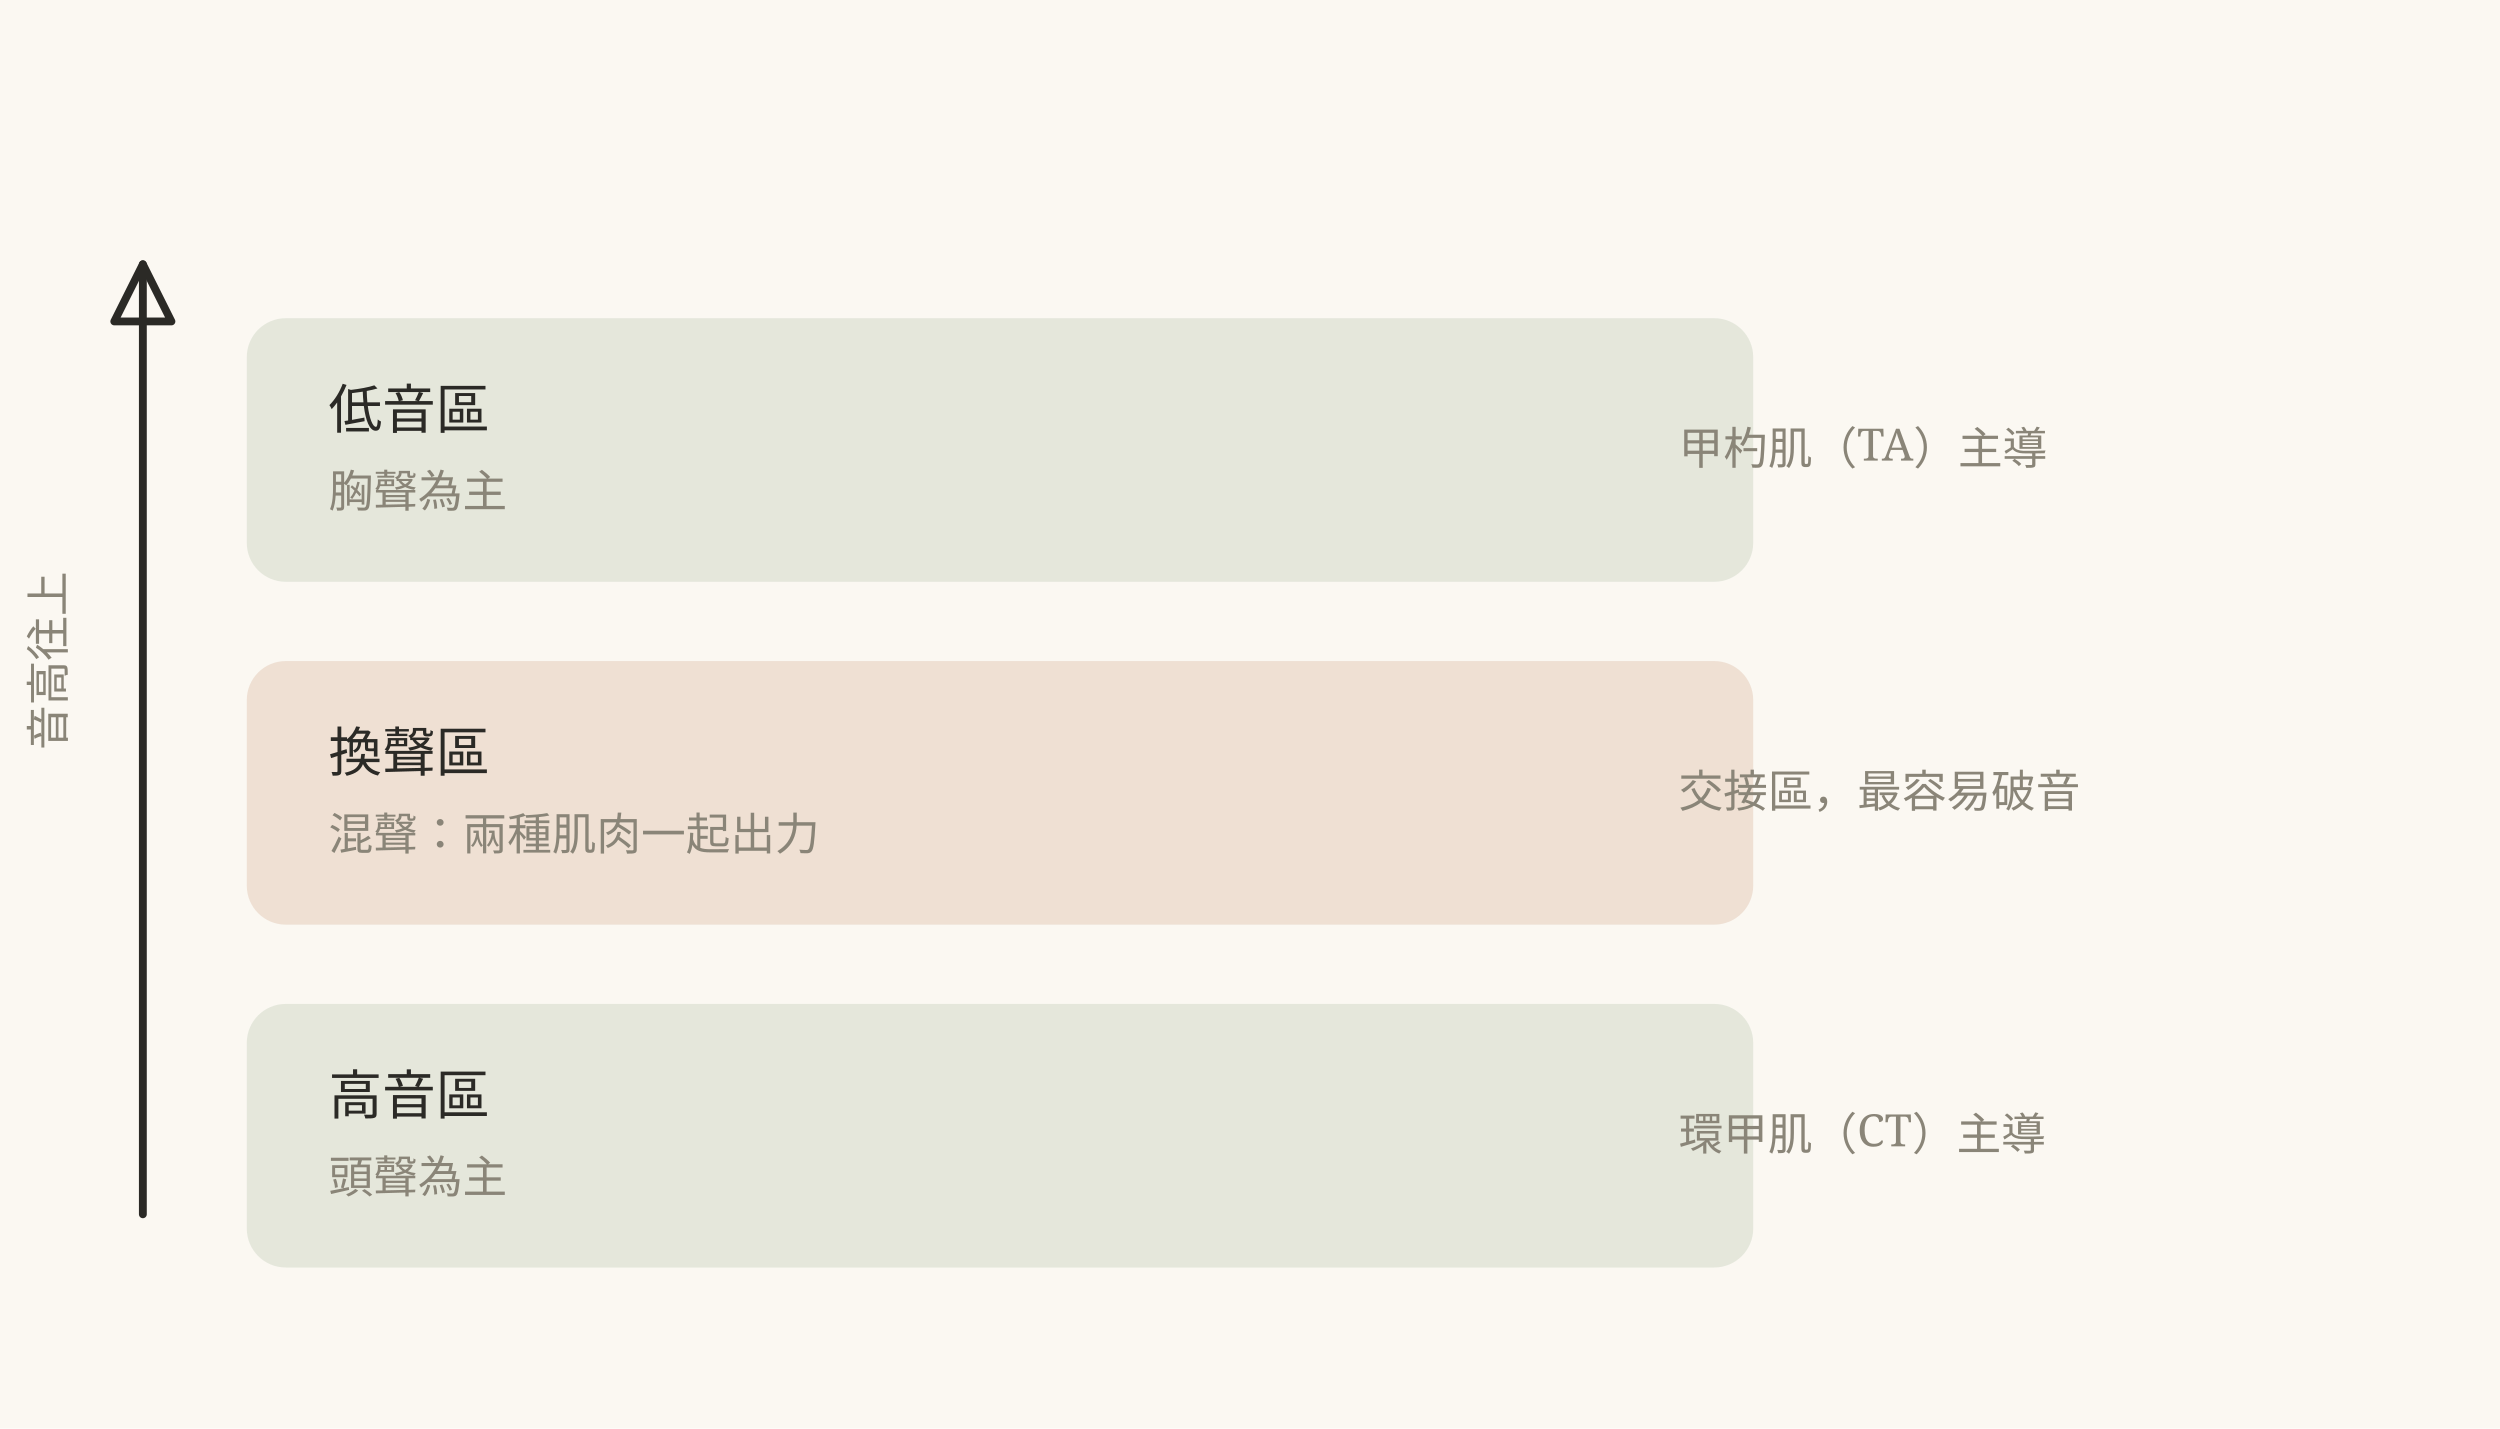
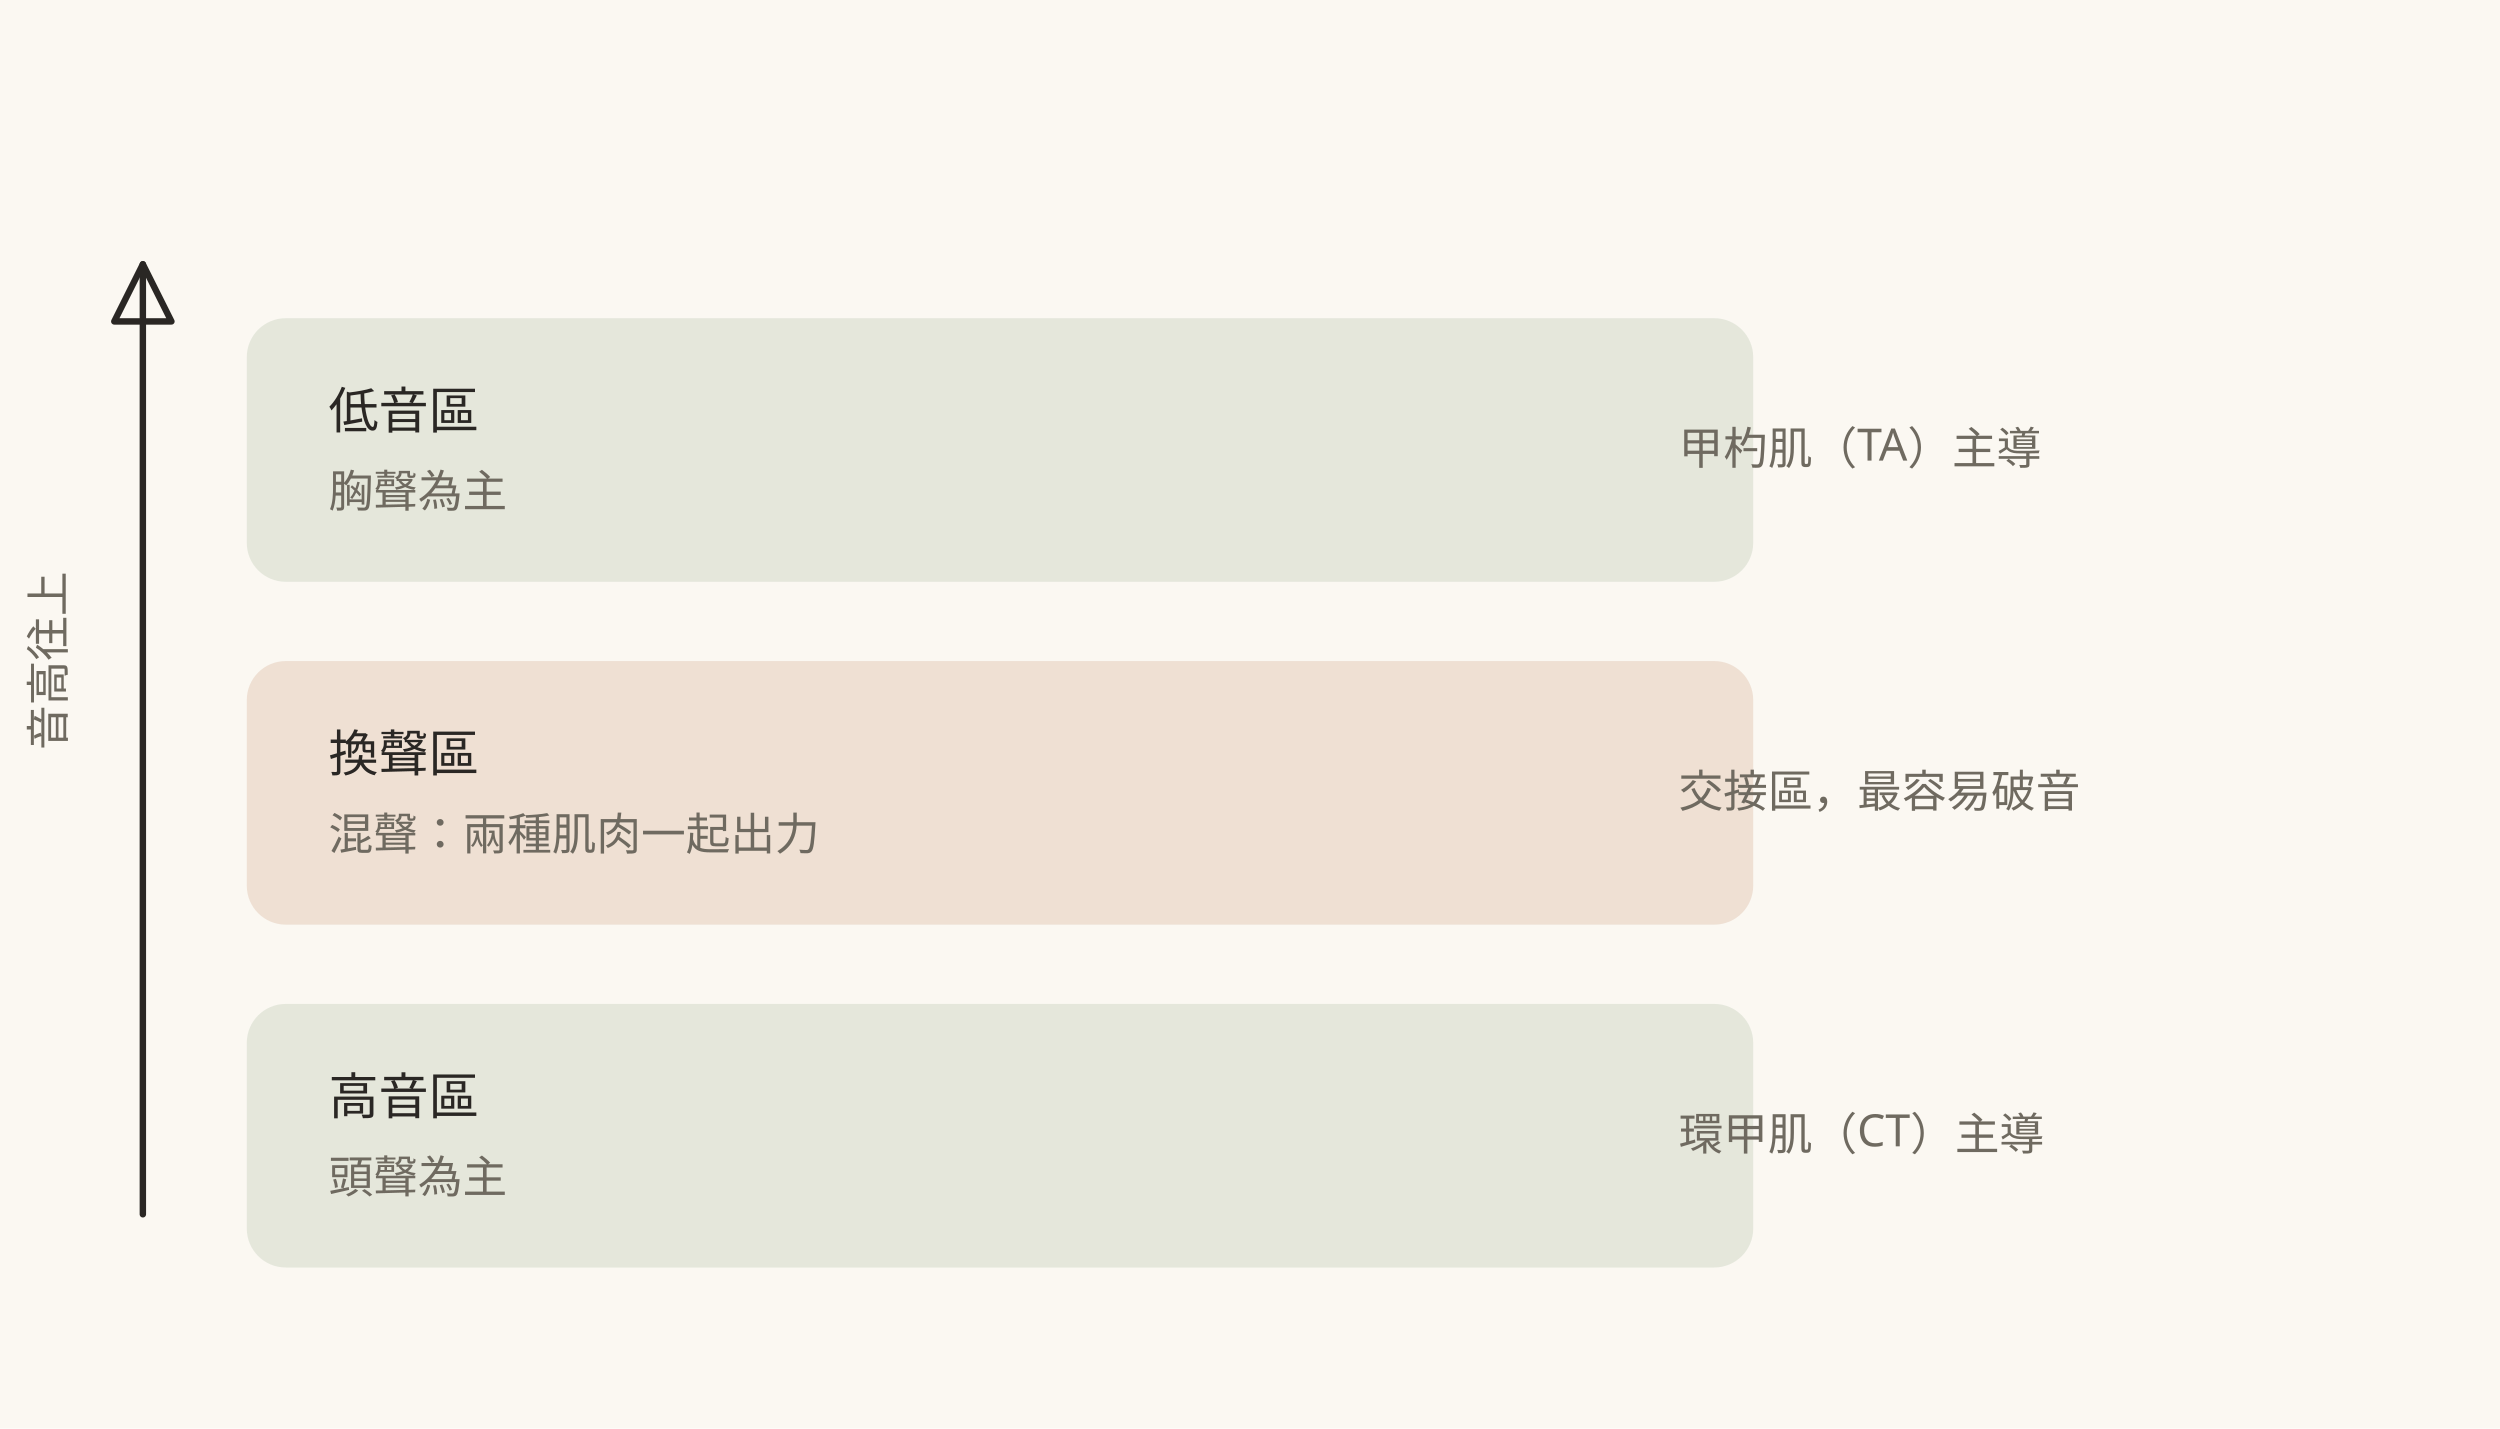
<svg xmlns="http://www.w3.org/2000/svg" viewBox="0 0 700 400" role="img" aria-label="音域三段與換聲區示意圖">
  <rect width="700" height="400" fill="#fbf8f2" />
  <style>
-     .ink { fill: none; stroke: #2b2a26; stroke-width: 2.2; stroke-linecap: round; stroke-linejoin: round; }
-     .thin { fill: none; stroke: #8a8578; stroke-width: 1.4; stroke-dasharray: 5 5; }
+     .out   { fill: none; stroke: #2a2724; stroke-width: 1.8; stroke-linejoin: round; stroke-linecap: round; }
+     .lead  { fill: none; stroke: #2a2724; stroke-width: .9; }
+     .dot   { fill: #2a2724; }
+     .skin  { fill: #f1e0d6; stroke: #2a2724; stroke-width: 1.8; }
+     .muc   { fill: #e2a99b; stroke: #cb8f82; stroke-width: 1.2; }
+     .muc2  { fill: #cb8f82; stroke: #2a2724; stroke-width: 1.4; }
+     .cart  { fill: #d5d5c2; stroke: #2a2724; stroke-width: 1.5; }
+     .bone  { fill: #ece6d8; stroke: #2a2724; stroke-width: 1.4; }
+     .air   { fill: #d5e5e7; stroke: #2a2724; stroke-width: 1.3; }
+     .fold  { fill: #f6f3ea; stroke: #c9c1ac; stroke-width: 1.6; }
+     .musc  { fill: #cf8f88; stroke: #2a2724; stroke-width: 1.1; }
+     .hl    { fill: #b5734a; fill-opacity: .22; stroke: #b5734a; stroke-width: 1.7; }
+     .hl2   { fill: #7d9b76; fill-opacity: .22; stroke: #7d9b76; stroke-width: 1.7; }
+     .ink   { fill: none; stroke: #2a2724; stroke-width: 1.8; stroke-linejoin: round; stroke-linecap: round; }
+     .ave   { fill: none; stroke: #b5734a; stroke-width: 2.2; stroke-linejoin: round; stroke-linecap: round; }
+     .ave2  { fill: none; stroke: #7d9b76; stroke-width: 2.2; stroke-linejoin: round; stroke-linecap: round; }
+     .thin  { fill: none; stroke: #d8d0c2; stroke-width: 1.3; stroke-dasharray: 5 5; }
+     .lbl   { font-family: 'Noto Sans TC','PingFang TC',system-ui,sans-serif; font-size: 14px; fill: #2a2724; }
+     .lbl-s { font-family: 'Noto Sans TC','PingFang TC',system-ui,sans-serif; font-size: 12px; fill: #6f6a60; }
+     .lbl-b { font-family: 'Noto Sans TC','PingFang TC',system-ui,sans-serif; font-size: 14px; fill: #2a2724; font-weight: 700; }
+ 
    .grid { fill: none; stroke: #d8d0c2; stroke-width: 1.2; }
    .fill { fill: #b5734a; opacity: .18; stroke: #b5734a; stroke-width: 1.8; }
    .fill2 { fill: #7d9b76; opacity: .18; stroke: #7d9b76; stroke-width: 1.8; }
    .solid { fill: #b5734a; opacity: .85; }
    .solid2 { fill: #7d9b76; opacity: .85; }
-     .lbl { font-family: 'Noto Serif TC', 'Songti TC', 'PingFang TC', serif; font-size: 15px; fill: #2b2a26; }
-     .lbl-s { font-family: 'Noto Serif TC', 'Songti TC', 'PingFang TC', serif; font-size: 12.5px; fill: #8a8578; }
-     .lbl-b { font-family: 'Noto Serif TC', 'Songti TC', 'PingFang TC', serif; font-size: 15px; fill: #2b2a26; font-weight: 700; }
+     .lbl-s { font-size: 12.5px; }
  </style>
  <rect class="fill2" x="70" y="90" width="420" height="72" rx="10" />
  <text class="lbl" x="92" y="120">低音區</text>
  <text class="lbl-s" x="92" y="142">胸聲為主</text>
  <text class="lbl-s" x="470" y="130">甲杓肌（TA）主導</text>
  <rect class="fill" x="70" y="186" width="420" height="72" rx="10" />
  <text class="lbl" x="92" y="216">換聲區</text>
  <text class="lbl-s" x="92" y="238">混聲：兩種肌肉一起出力</text>
  <text class="lbl-s" x="470" y="226">交接區，最容易破音</text>
  <rect class="fill2" x="70" y="282" width="420" height="72" rx="10" />
  <text class="lbl" x="92" y="312">高音區</text>
  <text class="lbl-s" x="92" y="334">頭聲為主</text>
  <text class="lbl-s" x="470" y="322">環甲肌（CT）主導</text>
  <path class="ink" d="M40 340 L40 74" />
-   <path class="ink" d="M40 74 l-8 16 l16 0 z" fill="#2b2a26" />
+   <path class="ink" d="M40 74 l-8 16 l16 0 z" fill="#2a2724" />
  <text class="lbl-s" x="18" y="210" transform="rotate(-90 18 210)">音高往上</text>
</svg>
